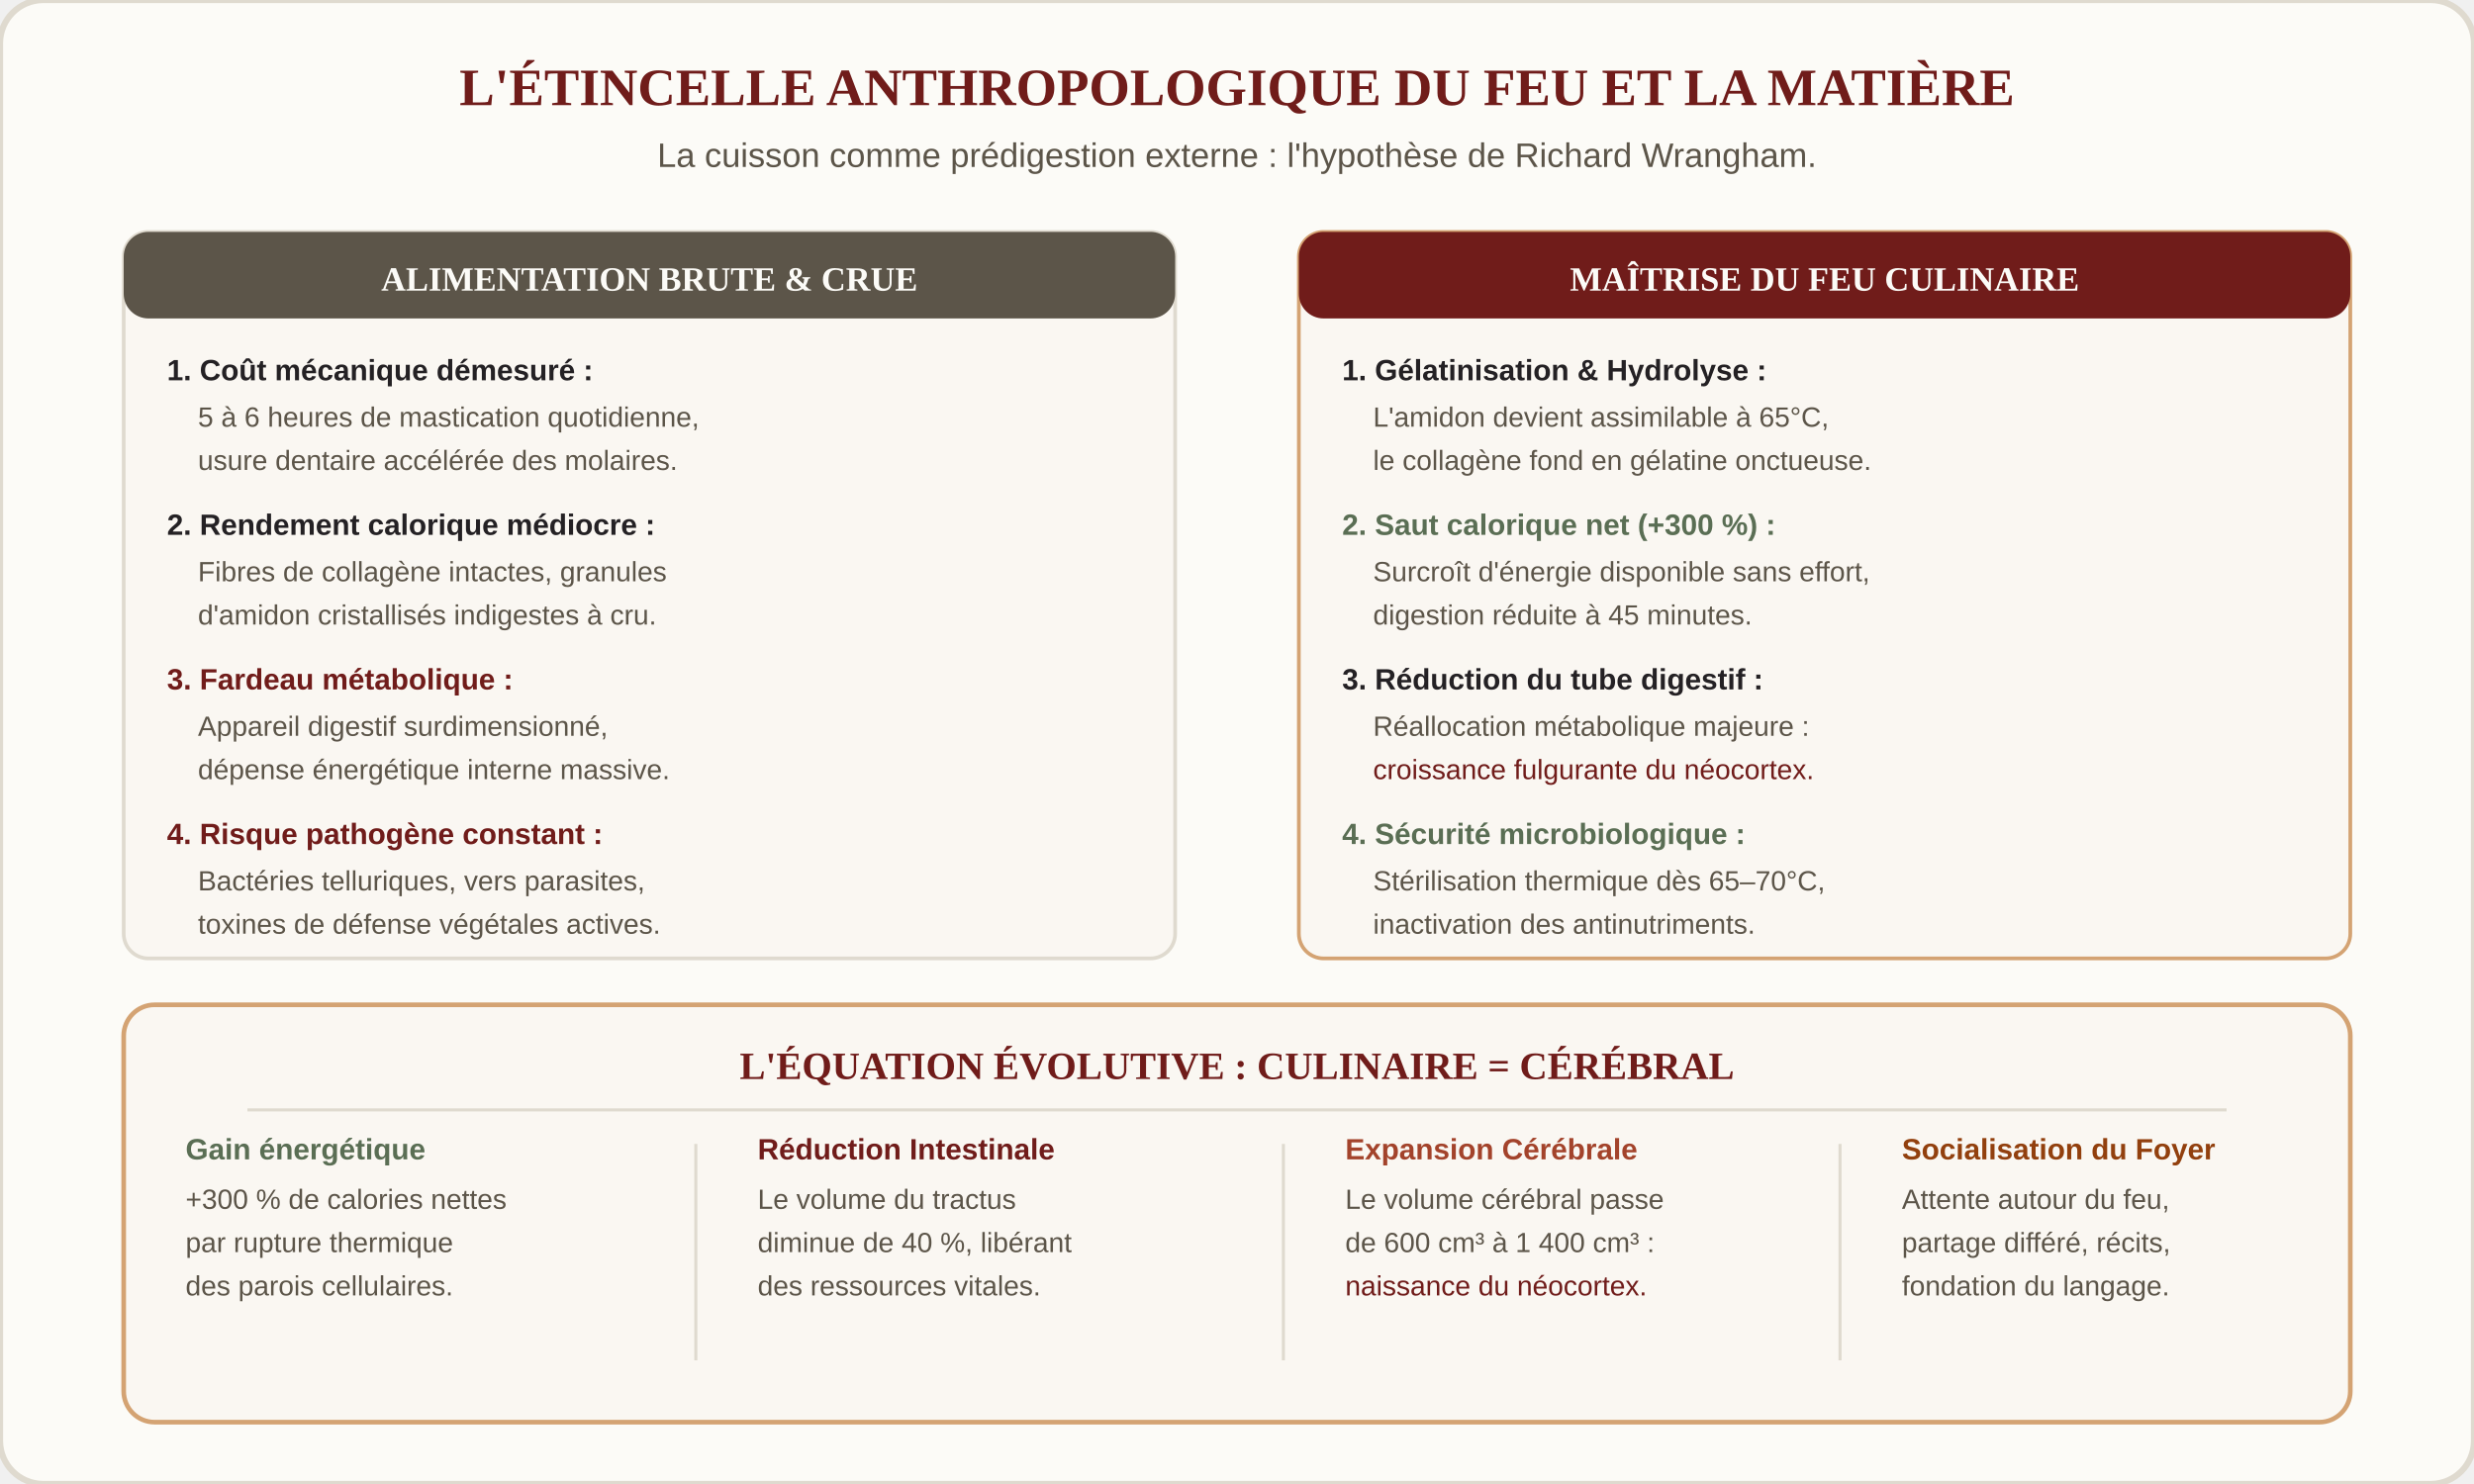
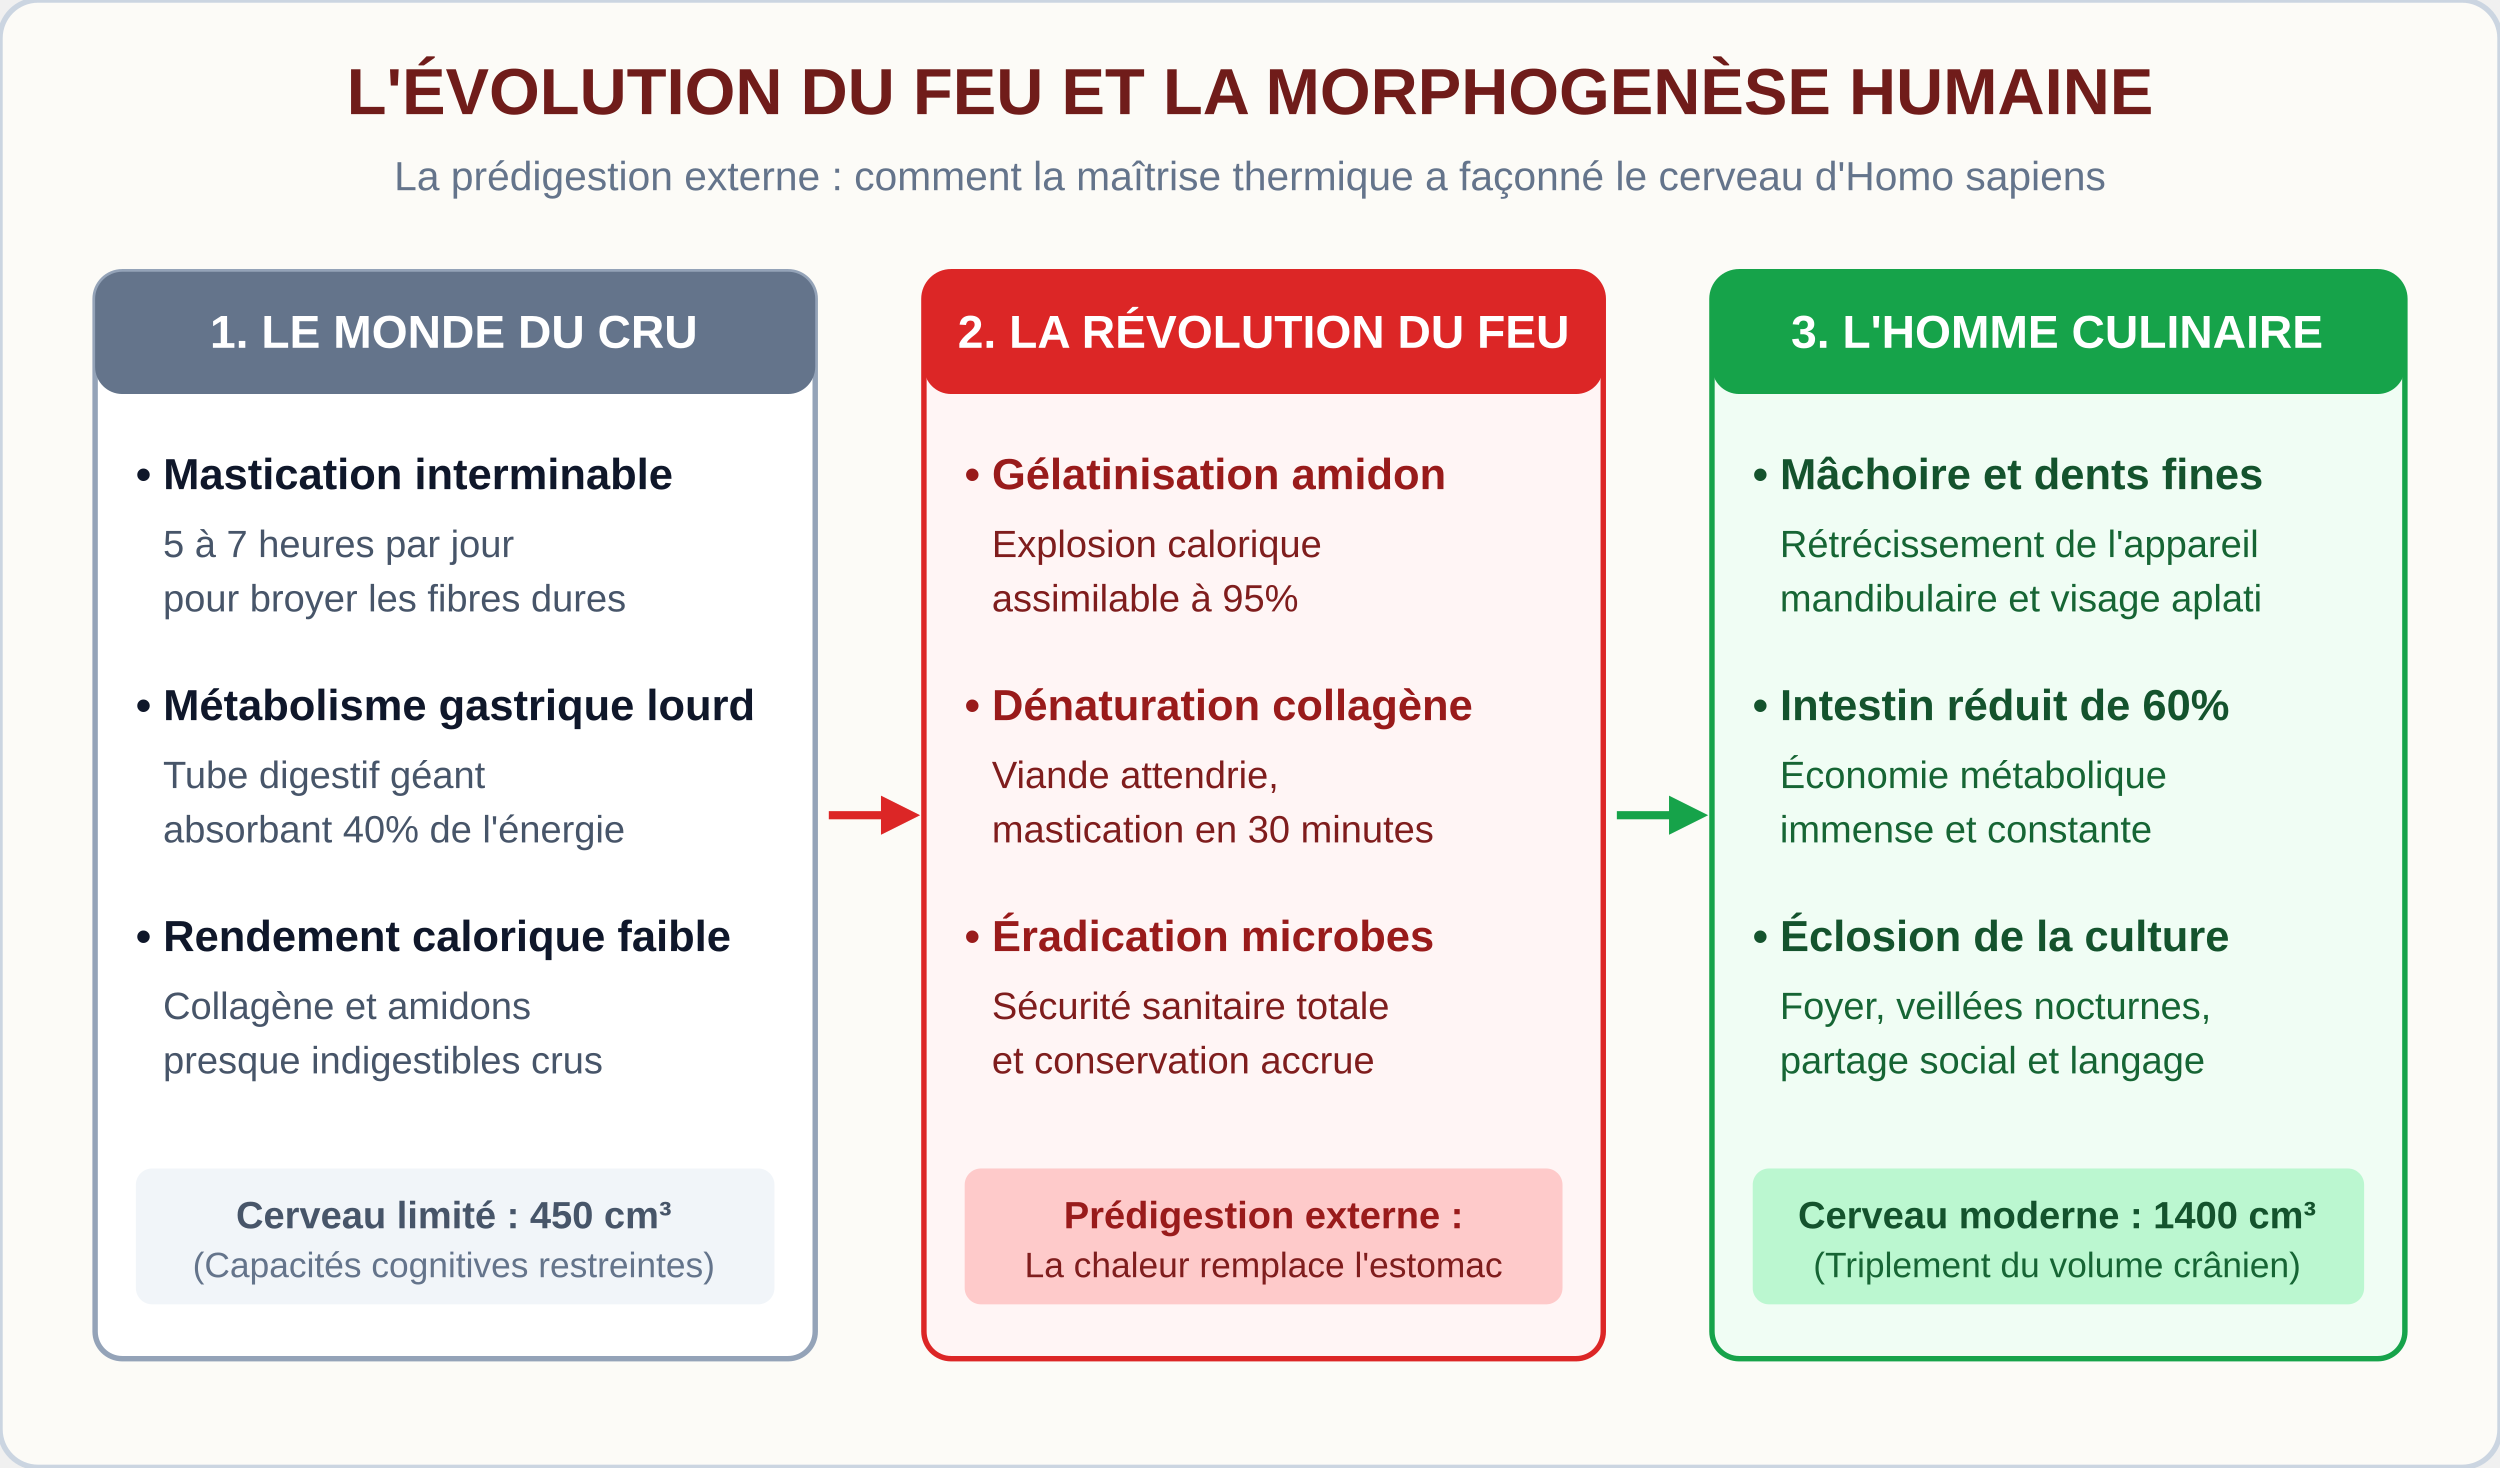
- <svg xmlns="http://www.w3.org/2000/svg" viewBox="0 0 800 480" width="100%" height="100%">
-   <rect width="800" height="480" rx="14" fill="#fcfbf7" stroke="#dfdacf" stroke-width="2" />
-   <text x="400" y="34" font-family="Liberation Serif, Georgia, serif" font-size="17" font-weight="bold" fill="#701c1a" text-anchor="middle">L'ÉTINCELLE ANTHROPOLOGIQUE DU FEU ET LA MATIÈRE</text>
-   <text x="400" y="54" font-family="Liberation Sans, Arial, sans-serif" font-size="11" fill="#5c5549" text-anchor="middle">La cuisson comme prédigestion externe : l'hypothèse de Richard Wrangham.</text>
-   <g transform="translate(40, 75)">
-     <rect width="340" height="235" rx="8" fill="#faf7f2" stroke="#dfdacf" stroke-width="1.2" />
-     <rect x="0" y="0" width="340" height="28" rx="8" fill="#5c5549" />
-     <text x="170" y="19" font-family="Liberation Serif, Georgia, serif" font-size="11" font-weight="bold" fill="#fcfbf7" text-anchor="middle">ALIMENTATION BRUTE &amp; CRUE</text>
-     <text x="14" y="48" font-family="Liberation Sans, Arial, sans-serif" font-size="9.5" font-weight="bold" fill="#242124">1. Coût mécanique démesuré :</text>
-     <text x="24" y="63" font-family="Liberation Sans, Arial, sans-serif" font-size="9" fill="#5c5549">5 à 6 heures de mastication quotidienne,</text>
-     <text x="24" y="77" font-family="Liberation Sans, Arial, sans-serif" font-size="9" fill="#5c5549">usure dentaire accélérée des molaires.</text>
-     <text x="14" y="98" font-family="Liberation Sans, Arial, sans-serif" font-size="9.5" font-weight="bold" fill="#242124">2. Rendement calorique médiocre :</text>
-     <text x="24" y="113" font-family="Liberation Sans, Arial, sans-serif" font-size="9" fill="#5c5549">Fibres de collagène intactes, granules</text>
-     <text x="24" y="127" font-family="Liberation Sans, Arial, sans-serif" font-size="9" fill="#5c5549">d'amidon cristallisés indigestes à cru.</text>
-     <text x="14" y="148" font-family="Liberation Sans, Arial, sans-serif" font-size="9.5" font-weight="bold" fill="#701c1a">3. Fardeau métabolique :</text>
-     <text x="24" y="163" font-family="Liberation Sans, Arial, sans-serif" font-size="9" fill="#5c5549">Appareil digestif surdimensionné,</text>
-     <text x="24" y="177" font-family="Liberation Sans, Arial, sans-serif" font-size="9" fill="#5c5549">dépense énergétique interne massive.</text>
-     <text x="14" y="198" font-family="Liberation Sans, Arial, sans-serif" font-size="9.5" font-weight="bold" fill="#701c1a">4. Risque pathogène constant :</text>
-     <text x="24" y="213" font-family="Liberation Sans, Arial, sans-serif" font-size="9" fill="#5c5549">Bactéries telluriques, vers parasites,</text>
-     <text x="24" y="227" font-family="Liberation Sans, Arial, sans-serif" font-size="9" fill="#5c5549">toxines de défense végétales actives.</text>
+ <svg xmlns="http://www.w3.org/2000/svg" viewBox="0 0 920 540" width="100%" height="100%">
+   <rect width="920" height="540" rx="14" fill="#fcfbf7" stroke="#cbd5e1" stroke-width="2" />
+   <text x="460" y="42" font-family="Liberation Sans, Arial, sans-serif" font-size="24" font-weight="bold" fill="#701C1A" text-anchor="middle">L'ÉVOLUTION DU FEU ET LA MORPHOGENÈSE HUMAINE</text>
+   <text x="460" y="70" font-family="Liberation Sans, Arial, sans-serif" font-size="15" fill="#64748b" text-anchor="middle">La prédigestion externe : comment la maîtrise thermique a façonné le cerveau d'Homo sapiens</text>
+   <g transform="translate(35, 100)">
+     <rect width="265" height="400" rx="10" fill="#ffffff" stroke="#94a3b8" stroke-width="2" />
+     <rect width="265" height="45" rx="10" fill="#64748b" />
+     <text x="132" y="28" font-family="Liberation Sans, Arial, sans-serif" font-size="17" font-weight="bold" fill="#ffffff" text-anchor="middle">1. LE MONDE DU CRU</text>
+     <text x="15" y="80" font-family="Liberation Sans, Arial, sans-serif" font-size="16" font-weight="bold" fill="#0f172a">• Mastication interminable</text>
+     <text x="25" y="105" font-family="Liberation Sans, Arial, sans-serif" font-size="14" fill="#475569">5 à 7 heures par jour</text>
+     <text x="25" y="125" font-family="Liberation Sans, Arial, sans-serif" font-size="14" fill="#475569">pour broyer les fibres dures</text>
+     <text x="15" y="165" font-family="Liberation Sans, Arial, sans-serif" font-size="16" font-weight="bold" fill="#0f172a">• Métabolisme gastrique lourd</text>
+     <text x="25" y="190" font-family="Liberation Sans, Arial, sans-serif" font-size="14" fill="#475569">Tube digestif géant</text>
+     <text x="25" y="210" font-family="Liberation Sans, Arial, sans-serif" font-size="14" fill="#475569">absorbant 40% de l'énergie</text>
+     <text x="15" y="250" font-family="Liberation Sans, Arial, sans-serif" font-size="16" font-weight="bold" fill="#0f172a">• Rendement calorique faible</text>
+     <text x="25" y="275" font-family="Liberation Sans, Arial, sans-serif" font-size="14" fill="#475569">Collagène et amidons</text>
+     <text x="25" y="295" font-family="Liberation Sans, Arial, sans-serif" font-size="14" fill="#475569">presque indigestibles crus</text>
+     <rect x="15" y="330" width="235" height="50" rx="6" fill="#f1f5f9" />
+     <text x="132" y="352" font-family="Liberation Sans, Arial, sans-serif" font-size="14" font-weight="bold" fill="#475569" text-anchor="middle">Cerveau limité : 450 cm³</text>
+     <text x="132" y="370" font-family="Liberation Sans, Arial, sans-serif" font-size="13" fill="#64748b" text-anchor="middle">(Capacités cognitives restreintes)</text>
  </g>
-   <g transform="translate(420, 75)">
-     <rect width="340" height="235" rx="8" fill="#faf7f2" stroke="#d4a373" stroke-width="1.2" />
-     <rect x="0" y="0" width="340" height="28" rx="8" fill="#701c1a" />
-     <text x="170" y="19" font-family="Liberation Serif, Georgia, serif" font-size="11" font-weight="bold" fill="#fcfbf7" text-anchor="middle">MAÎTRISE DU FEU CULINAIRE</text>
-     <text x="14" y="48" font-family="Liberation Sans, Arial, sans-serif" font-size="9.5" font-weight="bold" fill="#242124">1. Gélatinisation &amp; Hydrolyse :</text>
-     <text x="24" y="63" font-family="Liberation Sans, Arial, sans-serif" font-size="9" fill="#5c5549">L'amidon devient assimilable à 65°C,</text>
-     <text x="24" y="77" font-family="Liberation Sans, Arial, sans-serif" font-size="9" fill="#5c5549">le collagène fond en gélatine onctueuse.</text>
-     <text x="14" y="98" font-family="Liberation Sans, Arial, sans-serif" font-size="9.5" font-weight="bold" fill="#5a6e54">2. Saut calorique net (+300 %) :</text>
-     <text x="24" y="113" font-family="Liberation Sans, Arial, sans-serif" font-size="9" fill="#5c5549">Surcroît d'énergie disponible sans effort,</text>
-     <text x="24" y="127" font-family="Liberation Sans, Arial, sans-serif" font-size="9" fill="#5c5549">digestion réduite à 45 minutes.</text>
-     <text x="14" y="148" font-family="Liberation Sans, Arial, sans-serif" font-size="9.5" font-weight="bold" fill="#242124">3. Réduction du tube digestif :</text>
-     <text x="24" y="163" font-family="Liberation Sans, Arial, sans-serif" font-size="9" fill="#5c5549">Réallocation métabolique majeure :</text>
-     <text x="24" y="177" font-family="Liberation Sans, Arial, sans-serif" font-size="9" fill="#701c1a">croissance fulgurante du néocortex.</text>
-     <text x="14" y="198" font-family="Liberation Sans, Arial, sans-serif" font-size="9.5" font-weight="bold" fill="#5a6e54">4. Sécurité microbiologique :</text>
-     <text x="24" y="213" font-family="Liberation Sans, Arial, sans-serif" font-size="9" fill="#5c5549">Stérilisation thermique dès 65–70°C,</text>
-     <text x="24" y="227" font-family="Liberation Sans, Arial, sans-serif" font-size="9" fill="#5c5549">inactivation des antinutriments.</text>
+   <path d="M 305 300 L 335 300" stroke="#dc2626" stroke-width="3" marker-end="url(#arrow-red)" />
+   <g transform="translate(340, 100)">
+     <rect width="250" height="400" rx="10" fill="#fff5f5" stroke="#dc2626" stroke-width="2" />
+     <rect width="250" height="45" rx="10" fill="#dc2626" />
+     <text x="125" y="28" font-family="Liberation Sans, Arial, sans-serif" font-size="17" font-weight="bold" fill="#ffffff" text-anchor="middle">2. LA RÉVOLUTION DU FEU</text>
+     <text x="15" y="80" font-family="Liberation Sans, Arial, sans-serif" font-size="16" font-weight="bold" fill="#991b1b">• Gélatinisation amidon</text>
+     <text x="25" y="105" font-family="Liberation Sans, Arial, sans-serif" font-size="14" fill="#7f1d1d">Explosion calorique</text>
+     <text x="25" y="125" font-family="Liberation Sans, Arial, sans-serif" font-size="14" fill="#7f1d1d">assimilable à 95%</text>
+     <text x="15" y="165" font-family="Liberation Sans, Arial, sans-serif" font-size="16" font-weight="bold" fill="#991b1b">• Dénaturation collagène</text>
+     <text x="25" y="190" font-family="Liberation Sans, Arial, sans-serif" font-size="14" fill="#7f1d1d">Viande attendrie,</text>
+     <text x="25" y="210" font-family="Liberation Sans, Arial, sans-serif" font-size="14" fill="#7f1d1d">mastication en 30 minutes</text>
+     <text x="15" y="250" font-family="Liberation Sans, Arial, sans-serif" font-size="16" font-weight="bold" fill="#991b1b">• Éradication microbes</text>
+     <text x="25" y="275" font-family="Liberation Sans, Arial, sans-serif" font-size="14" fill="#7f1d1d">Sécurité sanitaire totale</text>
+     <text x="25" y="295" font-family="Liberation Sans, Arial, sans-serif" font-size="14" fill="#7f1d1d">et conservation accrue</text>
+     <rect x="15" y="330" width="220" height="50" rx="6" fill="#fecaca" />
+     <text x="125" y="352" font-family="Liberation Sans, Arial, sans-serif" font-size="14" font-weight="bold" fill="#991b1b" text-anchor="middle">Prédigestion externe :</text>
+     <text x="125" y="370" font-family="Liberation Sans, Arial, sans-serif" font-size="13" fill="#7f1d1d" text-anchor="middle">La chaleur remplace l'estomac</text>
  </g>
-   <g transform="translate(40, 325)">
-     <rect width="720" height="135" rx="10" fill="#faf7f2" stroke="#d4a373" stroke-width="1.5" />
-     <text x="360" y="24" font-family="Liberation Serif, Georgia, serif" font-size="12.5" font-weight="bold" fill="#701c1a" text-anchor="middle">L'ÉQUATION ÉVOLUTIVE : CULINAIRE = CÉRÉBRAL</text>
-     <line x1="40" y1="34" x2="680" y2="34" stroke="#dfdacf" stroke-width="1" />
-     <g transform="translate(20, 50)">
-       <text x="0" y="0" font-family="Liberation Sans, Arial, sans-serif" font-size="9.5" font-weight="bold" fill="#5a6e54">Gain énergétique</text>
-       <text x="0" y="16" font-family="Liberation Sans, Arial, sans-serif" font-size="9" fill="#5c5549">+300 % de calories nettes</text>
-       <text x="0" y="30" font-family="Liberation Sans, Arial, sans-serif" font-size="9" fill="#5c5549">par rupture thermique</text>
-       <text x="0" y="44" font-family="Liberation Sans, Arial, sans-serif" font-size="9" fill="#5c5549">des parois cellulaires.</text>
-     </g>
-     <line x1="185" y1="45" x2="185" y2="115" stroke="#dfdacf" stroke-width="1" />
-     <g transform="translate(205, 50)">
-       <text x="0" y="0" font-family="Liberation Sans, Arial, sans-serif" font-size="9.5" font-weight="bold" fill="#701c1a">Réduction Intestinale</text>
-       <text x="0" y="16" font-family="Liberation Sans, Arial, sans-serif" font-size="9" fill="#5c5549">Le volume du tractus</text>
-       <text x="0" y="30" font-family="Liberation Sans, Arial, sans-serif" font-size="9" fill="#5c5549">diminue de 40 %, libérant</text>
-       <text x="0" y="44" font-family="Liberation Sans, Arial, sans-serif" font-size="9" fill="#5c5549">des ressources vitales.</text>
-     </g>
-     <line x1="375" y1="45" x2="375" y2="115" stroke="#dfdacf" stroke-width="1" />
-     <g transform="translate(395, 50)">
-       <text x="0" y="0" font-family="Liberation Sans, Arial, sans-serif" font-size="9.5" font-weight="bold" fill="#a3432b">Expansion Cérébrale</text>
-       <text x="0" y="16" font-family="Liberation Sans, Arial, sans-serif" font-size="9" fill="#5c5549">Le volume cérébral passe</text>
-       <text x="0" y="30" font-family="Liberation Sans, Arial, sans-serif" font-size="9" fill="#5c5549">de 600 cm³ à 1 400 cm³ :</text>
-       <text x="0" y="44" font-family="Liberation Sans, Arial, sans-serif" font-size="9" fill="#701c1a">naissance du néocortex.</text>
-     </g>
-     <line x1="555" y1="45" x2="555" y2="115" stroke="#dfdacf" stroke-width="1" />
-     <g transform="translate(575, 50)">
-       <text x="0" y="0" font-family="Liberation Sans, Arial, sans-serif" font-size="9.5" font-weight="bold" fill="#92400e">Socialisation du Foyer</text>
-       <text x="0" y="16" font-family="Liberation Sans, Arial, sans-serif" font-size="9" fill="#5c5549">Attente autour du feu,</text>
-       <text x="0" y="30" font-family="Liberation Sans, Arial, sans-serif" font-size="9" fill="#5c5549">partage différé, récits,</text>
-       <text x="0" y="44" font-family="Liberation Sans, Arial, sans-serif" font-size="9" fill="#5c5549">fondation du langage.</text>
-     </g>
+   <path d="M 595 300 L 625 300" stroke="#16a34a" stroke-width="3" marker-end="url(#arrow-green)" />
+   <g transform="translate(630, 100)">
+     <rect width="255" height="400" rx="10" fill="#f0fdf4" stroke="#16a34a" stroke-width="2" />
+     <rect width="255" height="45" rx="10" fill="#16a34a" />
+     <text x="127" y="28" font-family="Liberation Sans, Arial, sans-serif" font-size="17" font-weight="bold" fill="#ffffff" text-anchor="middle">3. L'HOMME CULINAIRE</text>
+     <text x="15" y="80" font-family="Liberation Sans, Arial, sans-serif" font-size="16" font-weight="bold" fill="#14532d">• Mâchoire et dents fines</text>
+     <text x="25" y="105" font-family="Liberation Sans, Arial, sans-serif" font-size="14" fill="#166534">Rétrécissement de l'appareil</text>
+     <text x="25" y="125" font-family="Liberation Sans, Arial, sans-serif" font-size="14" fill="#166534">mandibulaire et visage aplati</text>
+     <text x="15" y="165" font-family="Liberation Sans, Arial, sans-serif" font-size="16" font-weight="bold" fill="#14532d">• Intestin réduit de 60%</text>
+     <text x="25" y="190" font-family="Liberation Sans, Arial, sans-serif" font-size="14" fill="#166534">Économie métabolique</text>
+     <text x="25" y="210" font-family="Liberation Sans, Arial, sans-serif" font-size="14" fill="#166534">immense et constante</text>
+     <text x="15" y="250" font-family="Liberation Sans, Arial, sans-serif" font-size="16" font-weight="bold" fill="#14532d">• Éclosion de la culture</text>
+     <text x="25" y="275" font-family="Liberation Sans, Arial, sans-serif" font-size="14" fill="#166534">Foyer, veillées nocturnes,</text>
+     <text x="25" y="295" font-family="Liberation Sans, Arial, sans-serif" font-size="14" fill="#166534">partage social et langage</text>
+     <rect x="15" y="330" width="225" height="50" rx="6" fill="#bbf7d0" />
+     <text x="127" y="352" font-family="Liberation Sans, Arial, sans-serif" font-size="14" font-weight="bold" fill="#14532d" text-anchor="middle">Cerveau moderne : 1400 cm³</text>
+     <text x="127" y="370" font-family="Liberation Sans, Arial, sans-serif" font-size="13" fill="#166534" text-anchor="middle">(Triplement du volume crânien)</text>
  </g>
+   <defs>
+     <marker id="arrow-red" viewBox="0 0 10 10" refX="6" refY="5" markerWidth="6" markerHeight="6" orient="auto">
+       <path d="M 0 1 L 8 5 L 0 9 z" fill="#dc2626" />
+     </marker>
+     <marker id="arrow-green" viewBox="0 0 10 10" refX="6" refY="5" markerWidth="6" markerHeight="6" orient="auto">
+       <path d="M 0 1 L 8 5 L 0 9 z" fill="#16a34a" />
+     </marker>
+   </defs>
</svg>
